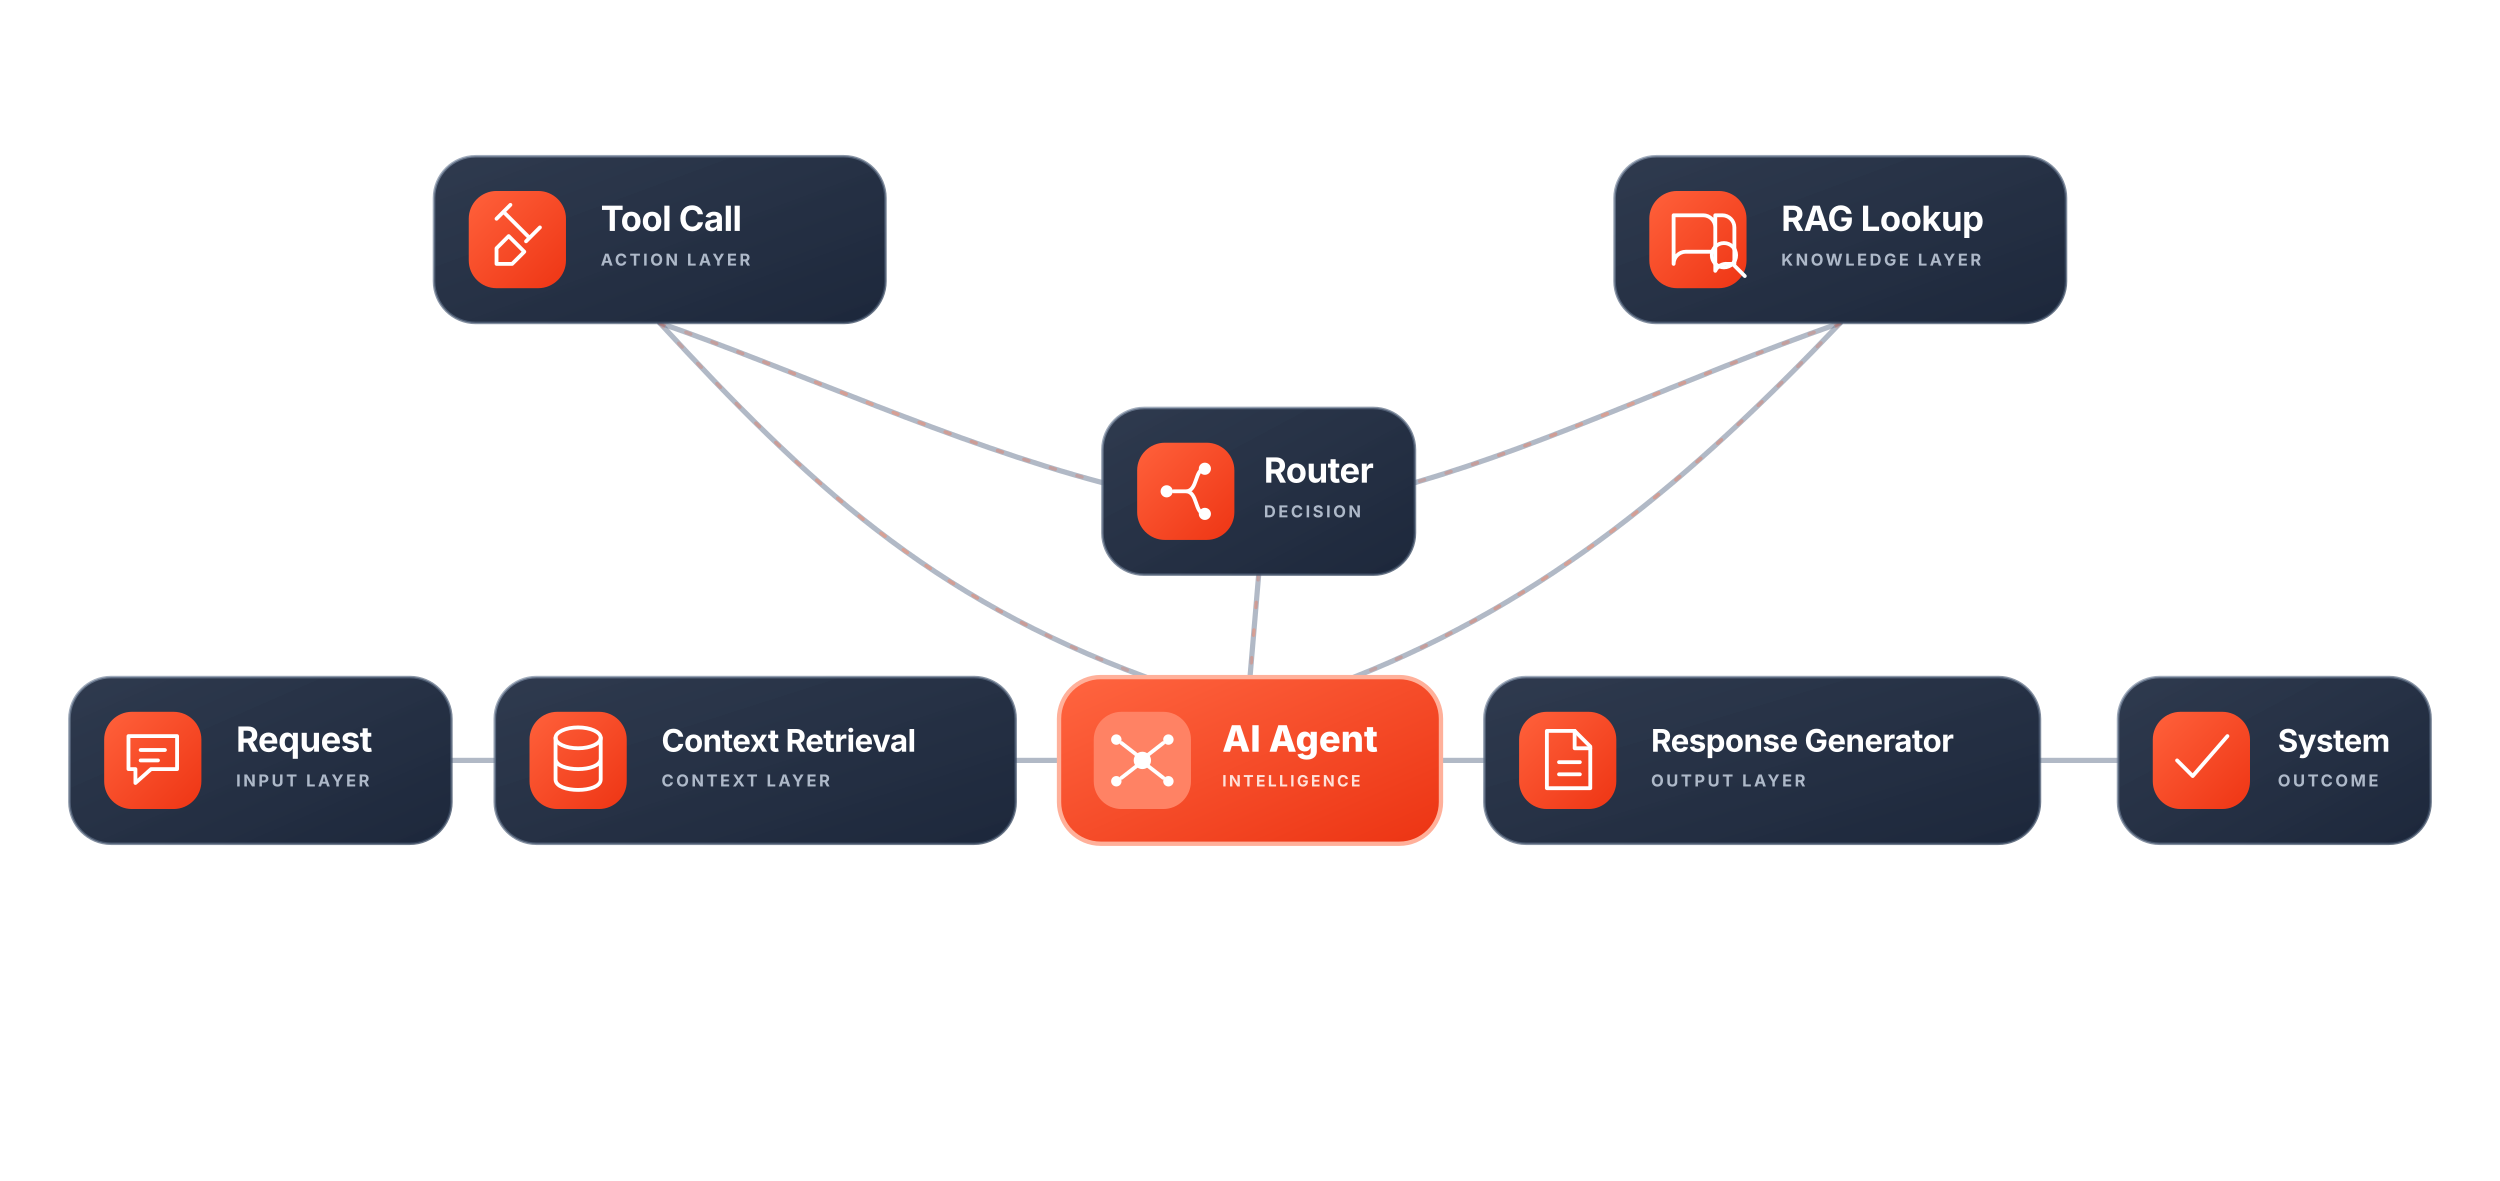
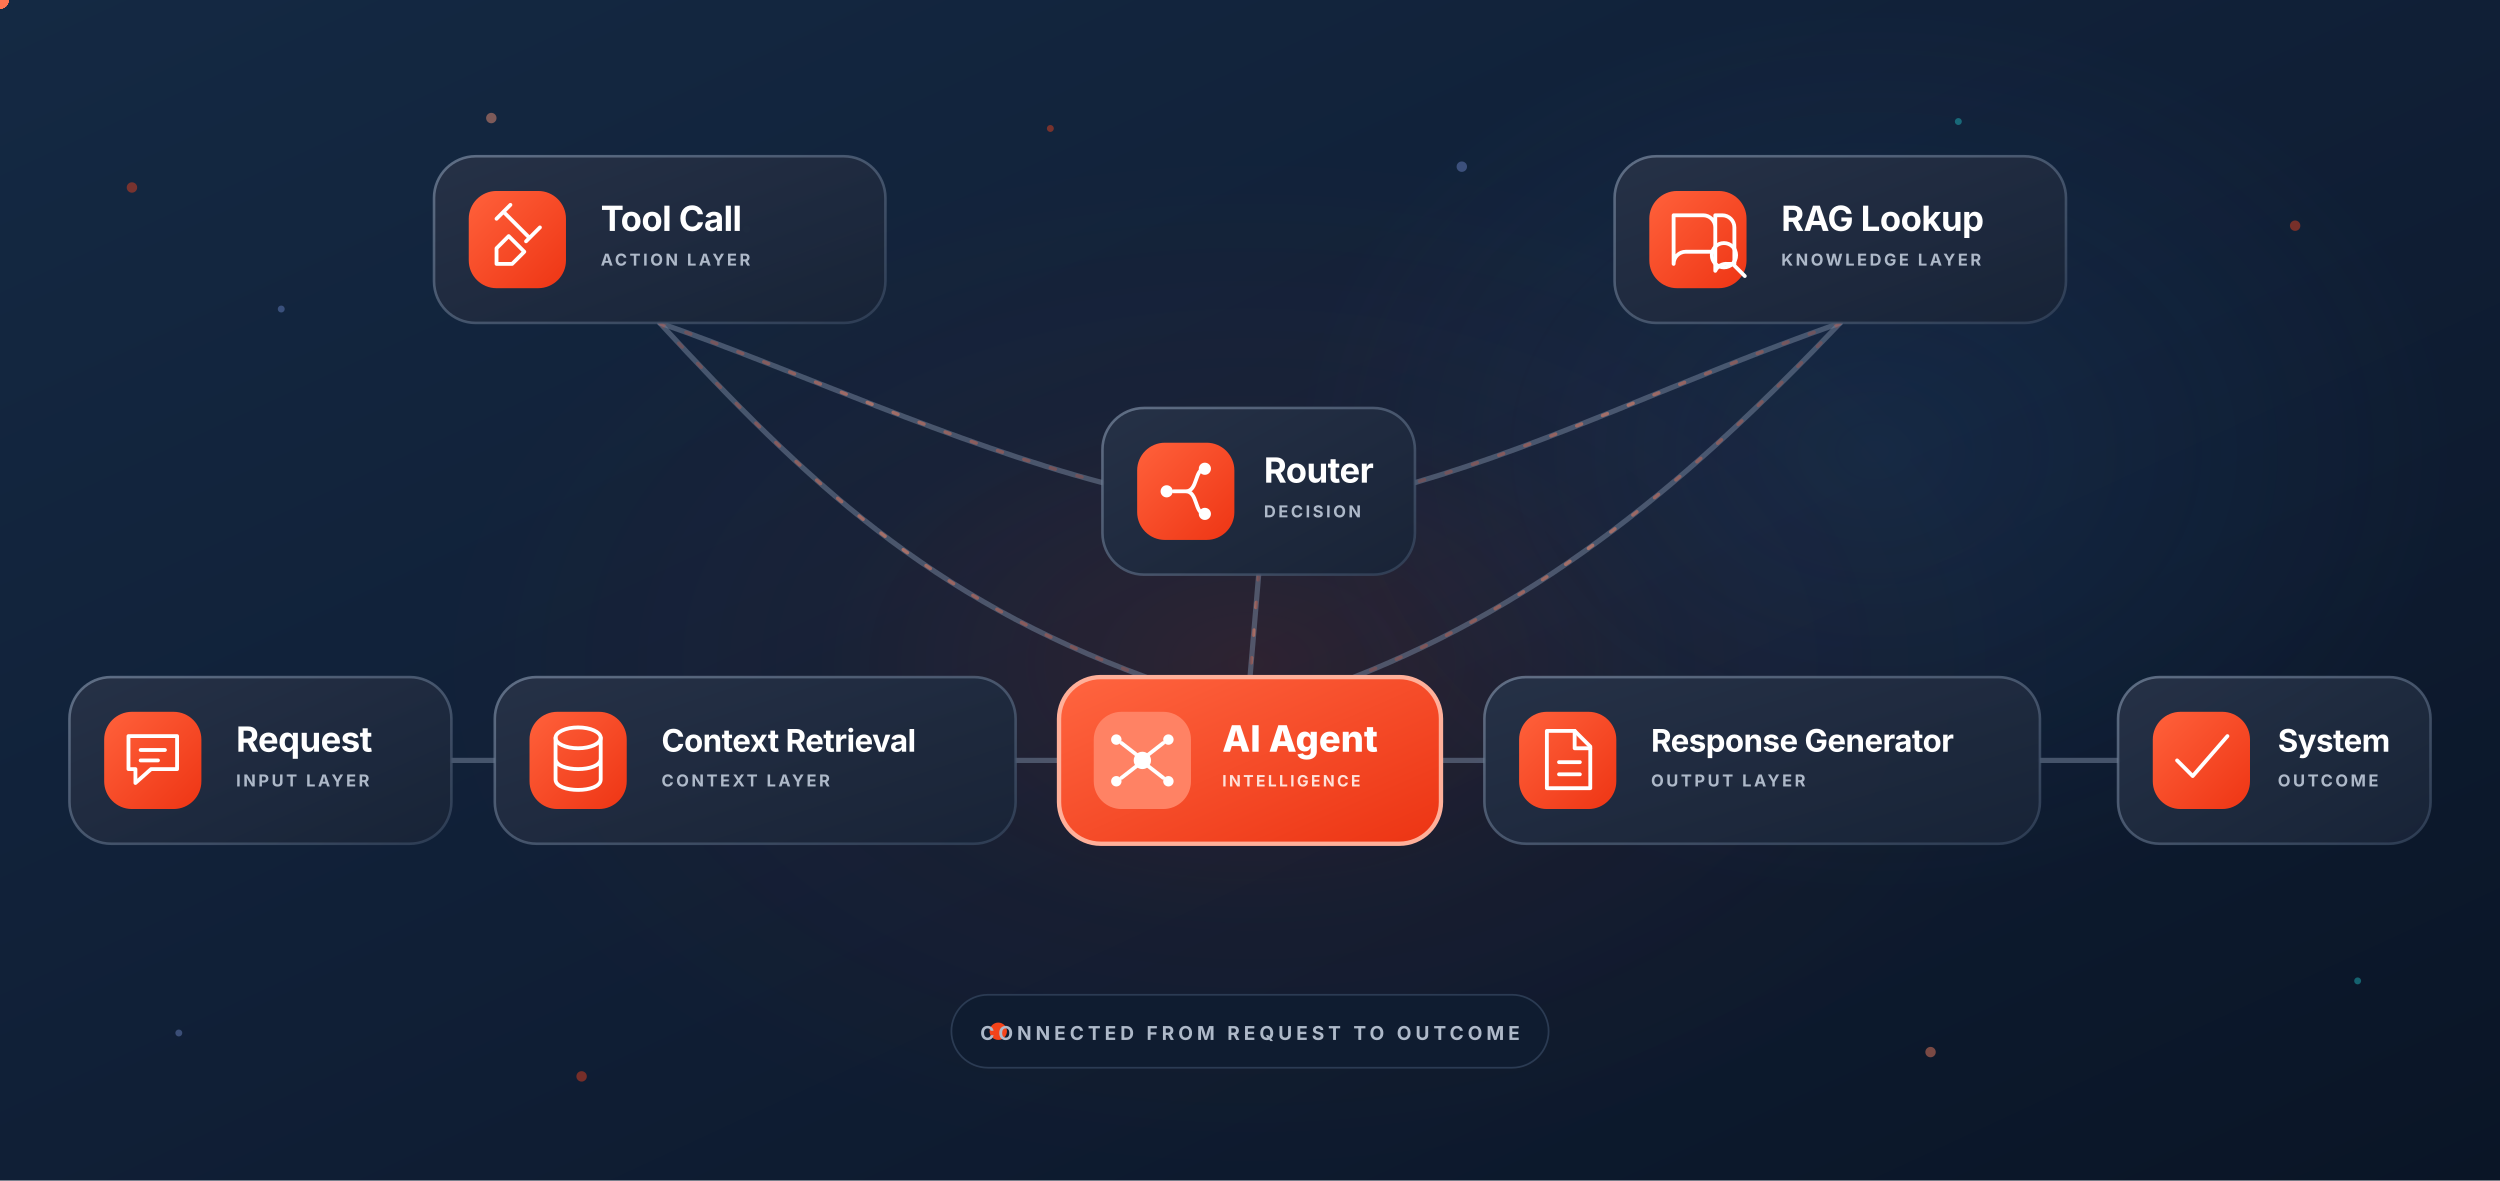
<svg xmlns="http://www.w3.org/2000/svg" viewBox="0 0 1440 680">
  <defs>
    <linearGradient id="bg" x1="0" y1="0" x2="1" y2="1">
      <stop offset="0" stop-color="#142943" />
      <stop offset=".5" stop-color="#101f36" />
      <stop offset="1" stop-color="#0a1526" />
    </linearGradient>
    <radialGradient id="ambientA" cx="50%" cy="50%" r="50%">
      <stop offset="0" stop-color="#f4431a" stop-opacity=".13" />
      <stop offset=".52" stop-color="#f4431a" stop-opacity=".035" />
      <stop offset="1" stop-color="#f4431a" stop-opacity="0" />
    </radialGradient>
    <radialGradient id="ambientB" cx="50%" cy="50%" r="50%">
      <stop offset="0" stop-color="#4078ba" stop-opacity=".12" />
      <stop offset="1" stop-color="#4078ba" stop-opacity="0" />
    </radialGradient>
    <linearGradient id="cardFill" x1="0" y1="0" x2="1" y2="1">
      <stop offset="0" stop-color="#263247" stop-opacity=".96" />
      <stop offset="1" stop-color="#182337" stop-opacity=".98" />
    </linearGradient>
    <linearGradient id="cardStroke" x1="0" y1="0" x2="1" y2="1">
      <stop stop-color="#7c8ca3" stop-opacity=".7" />
      <stop offset="1" stop-color="#34445c" stop-opacity=".75" />
    </linearGradient>
    <linearGradient id="agentFill" x1="0" y1="0" x2="1" y2="1">
      <stop stop-color="#ff6540" />
      <stop offset="1" stop-color="#ec3413" />
    </linearGradient>
    <linearGradient id="iconFill" x1="0" y1="0" x2="1" y2="1">
      <stop stop-color="#ff613b" />
      <stop offset="1" stop-color="#ee3514" />
    </linearGradient>
    <linearGradient id="powerStroke" x1="0" y1="0" x2="1" y2="0">
      <stop stop-color="#f4431a" stop-opacity=".28" />
      <stop offset=".48" stop-color="#ff8c68" stop-opacity=".8" />
      <stop offset="1" stop-color="#f4431a" stop-opacity=".28" />
    </linearGradient>
  </defs>
+   <rect width="1440" height="680" fill="url(#bg)" />
+   <ellipse cx="720" cy="382" rx="470" ry="295" fill="url(#ambientA)" />
+   <ellipse cx="1080" cy="260" rx="340" ry="260" fill="url(#ambientB)" />
+   <g opacity=".45">
+     <circle cx="76" cy="108" r="3" fill="#f4431a" />
+     <circle cx="162" cy="178" r="2" fill="#6b86c7" />
+     <circle cx="283" cy="68" r="3" fill="#ff9a78" />
+     <circle cx="430" cy="132" r="2" fill="#22bfc4" />
+     <circle cx="605" cy="74" r="2" fill="#f4431a" />
+     <circle cx="842" cy="96" r="3" fill="#7288cb" />
+     <circle cx="1128" cy="70" r="2" fill="#22bfc4" />
+     <circle cx="1322" cy="130" r="3" fill="#f4431a" />
+     <circle cx="103" cy="595" r="2" fill="#6e87c6" />
+     <circle cx="335" cy="620" r="3" fill="#f4431a" />
+     <circle cx="1112" cy="606" r="3" fill="#ff8462" />
+     <circle cx="1358" cy="565" r="2" fill="#21bdc3" />
+   </g>
  <g>
    <path id="path-request-context" d="M260 438 H285" fill="none" stroke="rgb(113, 128, 151)" stroke-opacity="0.55" stroke-width="3" stroke-linecap="round" />
    <path id="path-context-agent" d="M585 438 H610" fill="none" stroke="rgb(113, 128, 151)" stroke-opacity="0.55" stroke-width="3" stroke-linecap="round" />
    <path id="path-agent-response" d="M830 438 H855" fill="none" stroke="rgb(113, 128, 151)" stroke-opacity="0.55" stroke-width="3" stroke-linecap="round" />
    <path id="path-response-system" d="M1175 438 H1220" fill="none" stroke="rgb(113, 128, 151)" stroke-opacity="0.55" stroke-width="3" stroke-linecap="round" />
    <path id="path-tool-router" d="M380 186 C460 214 548 255 635 278" fill="none" stroke="rgb(113, 128, 151)" stroke-opacity="0.55" stroke-width="3" stroke-linecap="round" />
    <path id="path-tool-agent" d="M380 186 C465 278 535 344 660 390" fill="none" stroke="rgb(113, 128, 151)" stroke-opacity="0.55" stroke-width="3" stroke-linecap="round" />
    <path id="path-rag-router" d="M1060 186 C966 219 897 254 815 278" fill="none" stroke="rgb(113, 128, 151)" stroke-opacity="0.55" stroke-width="3" stroke-linecap="round" />
    <path id="path-rag-agent" d="M1060 186 C974 276 891 346 780 390" fill="none" stroke="rgb(113, 128, 151)" stroke-opacity="0.55" stroke-width="3" stroke-linecap="round" />
    <path id="path-router-agent" d="M725 331 L720 390" fill="none" stroke="rgb(113, 128, 151)" stroke-opacity="0.55" stroke-width="3" stroke-linecap="round" />
    <path d="M260 438 H285" fill="none" stroke="url(&quot;#powerStroke&quot;)" stroke-width="2" stroke-linecap="round" stroke-dasharray="3, 13" opacity="0.65" />
    <path d="M585 438 H610" fill="none" stroke="url(&quot;#powerStroke&quot;)" stroke-width="2" stroke-linecap="round" stroke-dasharray="3, 13" opacity="0.65" />
    <path d="M830 438 H855" fill="none" stroke="url(&quot;#powerStroke&quot;)" stroke-width="2" stroke-linecap="round" stroke-dasharray="3, 13" opacity="0.65" />
    <path d="M1175 438 H1220" fill="none" stroke="url(&quot;#powerStroke&quot;)" stroke-width="2" stroke-linecap="round" stroke-dasharray="3, 13" opacity="0.65" />
    <path d="M380 186 C460 214 548 255 635 278" fill="none" stroke="url(&quot;#powerStroke&quot;)" stroke-width="2" stroke-linecap="round" stroke-dasharray="3, 13" opacity="0.65" />
    <path d="M380 186 C465 278 535 344 660 390" fill="none" stroke="url(&quot;#powerStroke&quot;)" stroke-width="2" stroke-linecap="round" stroke-dasharray="3, 13" opacity="0.65" />
    <path d="M1060 186 C966 219 897 254 815 278" fill="none" stroke="url(&quot;#powerStroke&quot;)" stroke-width="2" stroke-linecap="round" stroke-dasharray="3, 13" opacity="0.65" />
    <path d="M1060 186 C974 276 891 346 780 390" fill="none" stroke="url(&quot;#powerStroke&quot;)" stroke-width="2" stroke-linecap="round" stroke-dasharray="3, 13" opacity="0.65" />
    <path d="M725 331 L720 390" fill="none" stroke="url(&quot;#powerStroke&quot;)" stroke-width="2" stroke-linecap="round" stroke-dasharray="3, 13" opacity="0.65" />
+   </g>
+   <g>
+     <circle r="5" fill="rgb(255, 117, 81)" />
+     <circle r="5" fill="rgb(255, 117, 81)" />
+     <circle r="5" fill="rgb(255, 117, 81)" />
+     <circle r="5" fill="rgb(255, 117, 81)" />
+     <circle r="5" fill="rgb(255, 117, 81)" />
+     <circle r="5" fill="rgb(255, 117, 81)" />
+     <circle r="5" fill="rgb(255, 117, 81)" />
+     <circle r="5" fill="rgb(255, 117, 81)" />
+     <circle r="5" fill="rgb(255, 117, 81)" />
  </g>
  <g>
    <rect x="250" y="90" width="260" height="96" rx="24" fill="url(&quot;#cardFill&quot;)" stroke="url(&quot;#cardStroke&quot;)" stroke-width="1.5" />
    <rect x="270" y="110" width="56" height="56" rx="16" fill="url(&quot;#iconFill&quot;)" />
    <path d="M286 126l8-8m-4 4 15 15m6-6-8 8m-17 4 7-7 9 9-7 7h-9z" fill="none" stroke="rgb(255, 255, 255)" stroke-width="2.2" stroke-linecap="round" stroke-linejoin="round" />
    <text x="346" y="133" fill="rgb(255, 255, 255)" font-family="Inter, Arial, Helvetica, sans-serif" font-size="20px" font-weight="750" letter-spacing="-0.3px">Tool Call</text>
    <text x="346" y="153" fill="rgb(174, 185, 201)" font-family="Inter, Arial, Helvetica, sans-serif" font-size="9.5px" font-weight="700" letter-spacing="1.45px">ACTION LAYER</text>
  </g>
  <g>
    <rect x="635" y="235" width="180" height="96" rx="24" fill="url(&quot;#cardFill&quot;)" stroke="url(&quot;#cardStroke&quot;)" stroke-width="1.5" />
    <rect x="655" y="255" width="56" height="56" rx="16" fill="url(&quot;#iconFill&quot;)" />
    <circle cx="672" cy="283" r="3.5" fill="rgb(255, 255, 255)" />
    <circle cx="694" cy="270" r="3.5" fill="rgb(255, 255, 255)" />
    <circle cx="694" cy="296" r="3.5" fill="rgb(255, 255, 255)" />
    <path d="M676 283h7c7 0 5-13 11-13m-11 13c7 0 5 13 11 13" fill="none" stroke="rgb(255, 255, 255)" stroke-width="2.2" stroke-linecap="round" stroke-linejoin="round" />
    <text x="728" y="278" fill="rgb(255, 255, 255)" font-family="Inter, Arial, Helvetica, sans-serif" font-size="20px" font-weight="750" letter-spacing="-0.3px">Router</text>
    <text x="728" y="298" fill="rgb(174, 185, 201)" font-family="Inter, Arial, Helvetica, sans-serif" font-size="9.5px" font-weight="700" letter-spacing="1.45px">DECISION</text>
  </g>
  <g>
    <rect x="930" y="90" width="260" height="96" rx="24" fill="url(&quot;#cardFill&quot;)" stroke="url(&quot;#cardStroke&quot;)" stroke-width="1.5" />
    <rect x="950" y="110" width="56" height="56" rx="16" fill="url(&quot;#iconFill&quot;)" />
    <path d="M964 124h17a7 7 0 0 1 7 7v14h-17a7 7 0 0 0-7 7zm24 0h4a7 7 0 0 1 7 7v21h-4a7 7 0 0 0-7 4z" fill="none" stroke="rgb(255, 255, 255)" stroke-width="2.2" stroke-linecap="round" stroke-linejoin="round" />
    <circle cx="993" cy="147" r="7" fill="none" stroke="rgb(255, 255, 255)" stroke-width="2.2" stroke-linecap="round" stroke-linejoin="round" />
    <path d="M998 152l7 7" fill="none" stroke="rgb(255, 255, 255)" stroke-width="2.2" stroke-linecap="round" stroke-linejoin="round" />
    <text x="1026" y="133" fill="rgb(255, 255, 255)" font-family="Inter, Arial, Helvetica, sans-serif" font-size="20px" font-weight="750" letter-spacing="-0.3px">RAG Lookup</text>
    <text x="1026" y="153" fill="rgb(174, 185, 201)" font-family="Inter, Arial, Helvetica, sans-serif" font-size="9.5px" font-weight="700" letter-spacing="1.45px">KNOWLEDGE LAYER</text>
  </g>
  <g>
    <rect x="40" y="390" width="220" height="96" rx="24" fill="url(&quot;#cardFill&quot;)" stroke="url(&quot;#cardStroke&quot;)" stroke-width="1.5" />
    <rect x="60" y="410" width="56" height="56" rx="16" fill="url(&quot;#iconFill&quot;)" />
    <path d="M74 424h28v19H87l-9 8v-8h-4z" fill="none" stroke="rgb(255, 255, 255)" stroke-width="2.2" stroke-linecap="round" stroke-linejoin="round" />
    <path d="M81 432h14m-14 6h10" fill="none" stroke="rgb(255, 255, 255)" stroke-width="2.2" stroke-linecap="round" stroke-linejoin="round" />
    <text x="136" y="433" fill="rgb(255, 255, 255)" font-family="Inter, Arial, Helvetica, sans-serif" font-size="20px" font-weight="750" letter-spacing="-0.3px">Request</text>
    <text x="136" y="453" fill="rgb(174, 185, 201)" font-family="Inter, Arial, Helvetica, sans-serif" font-size="9.5px" font-weight="700" letter-spacing="1.45px">INPUT LAYER</text>
  </g>
  <g>
    <rect x="285" y="390" width="300" height="96" rx="24" fill="url(&quot;#cardFill&quot;)" stroke="url(&quot;#cardStroke&quot;)" stroke-width="1.5" />
    <rect x="305" y="410" width="56" height="56" rx="16" fill="url(&quot;#iconFill&quot;)" />
    <ellipse cx="333" cy="425" rx="13" ry="6" fill="none" stroke="rgb(255, 255, 255)" stroke-width="2.2" stroke-linecap="round" stroke-linejoin="round" />
    <path d="M320 425v24c0 8 26 8 26 0v-24m-26 12c0 8 26 8 26 0" fill="none" stroke="rgb(255, 255, 255)" stroke-width="2.2" stroke-linecap="round" stroke-linejoin="round" />
    <text x="381" y="433" fill="rgb(255, 255, 255)" font-family="Inter, Arial, Helvetica, sans-serif" font-size="18px" font-weight="750" letter-spacing="-0.3px">Context Retrieval</text>
    <text x="381" y="453" fill="rgb(174, 185, 201)" font-family="Inter, Arial, Helvetica, sans-serif" font-size="9.5px" font-weight="700" letter-spacing="1.45px">CONTEXT LAYER</text>
  </g>
  <g>
    <rect x="610" y="390" width="220" height="96" rx="24" fill="url(#agentFill)" stroke="#ffb09a" stroke-width="2.5" />
    <rect x="630" y="410" width="56" height="56" rx="16" fill="#ff8264" />
    <circle cx="658" cy="438" r="5" fill="rgb(255, 255, 255)" />
    <circle cx="643" cy="426" r="3" fill="rgb(255, 255, 255)" />
    <circle cx="673" cy="426" r="3" fill="rgb(255, 255, 255)" />
    <circle cx="643" cy="450" r="3" fill="rgb(255, 255, 255)" />
    <circle cx="673" cy="450" r="3" fill="rgb(255, 255, 255)" />
    <path d="M646 428l9 7m15-7-9 7m-15 13 9-7m15 7-9-7" fill="none" stroke="rgb(255, 255, 255)" stroke-width="2.2" stroke-linecap="round" stroke-linejoin="round" />
    <text x="704" y="433" fill="rgb(255, 255, 255)" font-family="Inter, Arial, Helvetica, sans-serif" font-size="21px" font-weight="800">AI Agent</text>
    <text x="704" y="453" fill="rgb(255, 225, 217)" font-family="Inter, Arial, Helvetica, sans-serif" font-size="9px" font-weight="750" letter-spacing="1.35px">INTELLIGENCE</text>
  </g>
  <g>
    <rect x="855" y="390" width="320" height="96" rx="24" fill="url(&quot;#cardFill&quot;)" stroke="url(&quot;#cardStroke&quot;)" stroke-width="1.5" />
    <rect x="875" y="410" width="56" height="56" rx="16" fill="url(&quot;#iconFill&quot;)" />
    <path d="M891 421h16l9 9v24h-25z" fill="none" stroke="rgb(255, 255, 255)" stroke-width="2.2" stroke-linecap="round" stroke-linejoin="round" />
    <path d="M907 421v10h9m-18 8h12m-12 7h12" fill="none" stroke="rgb(255, 255, 255)" stroke-width="2.2" stroke-linecap="round" stroke-linejoin="round" />
    <text x="951" y="433" fill="rgb(255, 255, 255)" font-family="Inter, Arial, Helvetica, sans-serif" font-size="18px" font-weight="750" letter-spacing="-0.3px">Response Generator</text>
    <text x="951" y="453" fill="rgb(174, 185, 201)" font-family="Inter, Arial, Helvetica, sans-serif" font-size="9.5px" font-weight="700" letter-spacing="1.45px">OUTPUT LAYER</text>
  </g>
  <g>
    <rect x="1220" y="390" width="180" height="96" rx="24" fill="url(&quot;#cardFill&quot;)" stroke="url(&quot;#cardStroke&quot;)" stroke-width="1.5" />
    <rect x="1240" y="410" width="56" height="56" rx="16" fill="url(&quot;#iconFill&quot;)" />
    <path d="M1254 438l9 9 20-23" fill="none" stroke="rgb(255, 255, 255)" stroke-width="2.2" stroke-linecap="round" stroke-linejoin="round" />
    <text x="1312" y="433" fill="rgb(255, 255, 255)" font-family="Inter, Arial, Helvetica, sans-serif" font-size="18px" font-weight="750" letter-spacing="-0.3px">System</text>
    <text x="1312" y="453" fill="rgb(174, 185, 201)" font-family="Inter, Arial, Helvetica, sans-serif" font-size="9.5px" font-weight="700" letter-spacing="1.45px">OUTCOME</text>
  </g>
+   <g>
+     <rect x="548" y="573" width="344" height="42" rx="21" fill="#0f1c30" stroke="#2b3b53" />
+     <circle cx="575" cy="594" r="5" fill="#f4431a" />
+     <text x="720" y="599" text-anchor="middle" fill="#aeb9c9" font-family="Inter,Arial,Helvetica,sans-serif" font-size="11" font-weight="700" letter-spacing="2.3">CONNECTED FROM REQUEST TO OUTCOME</text>
+   </g>
</svg>
